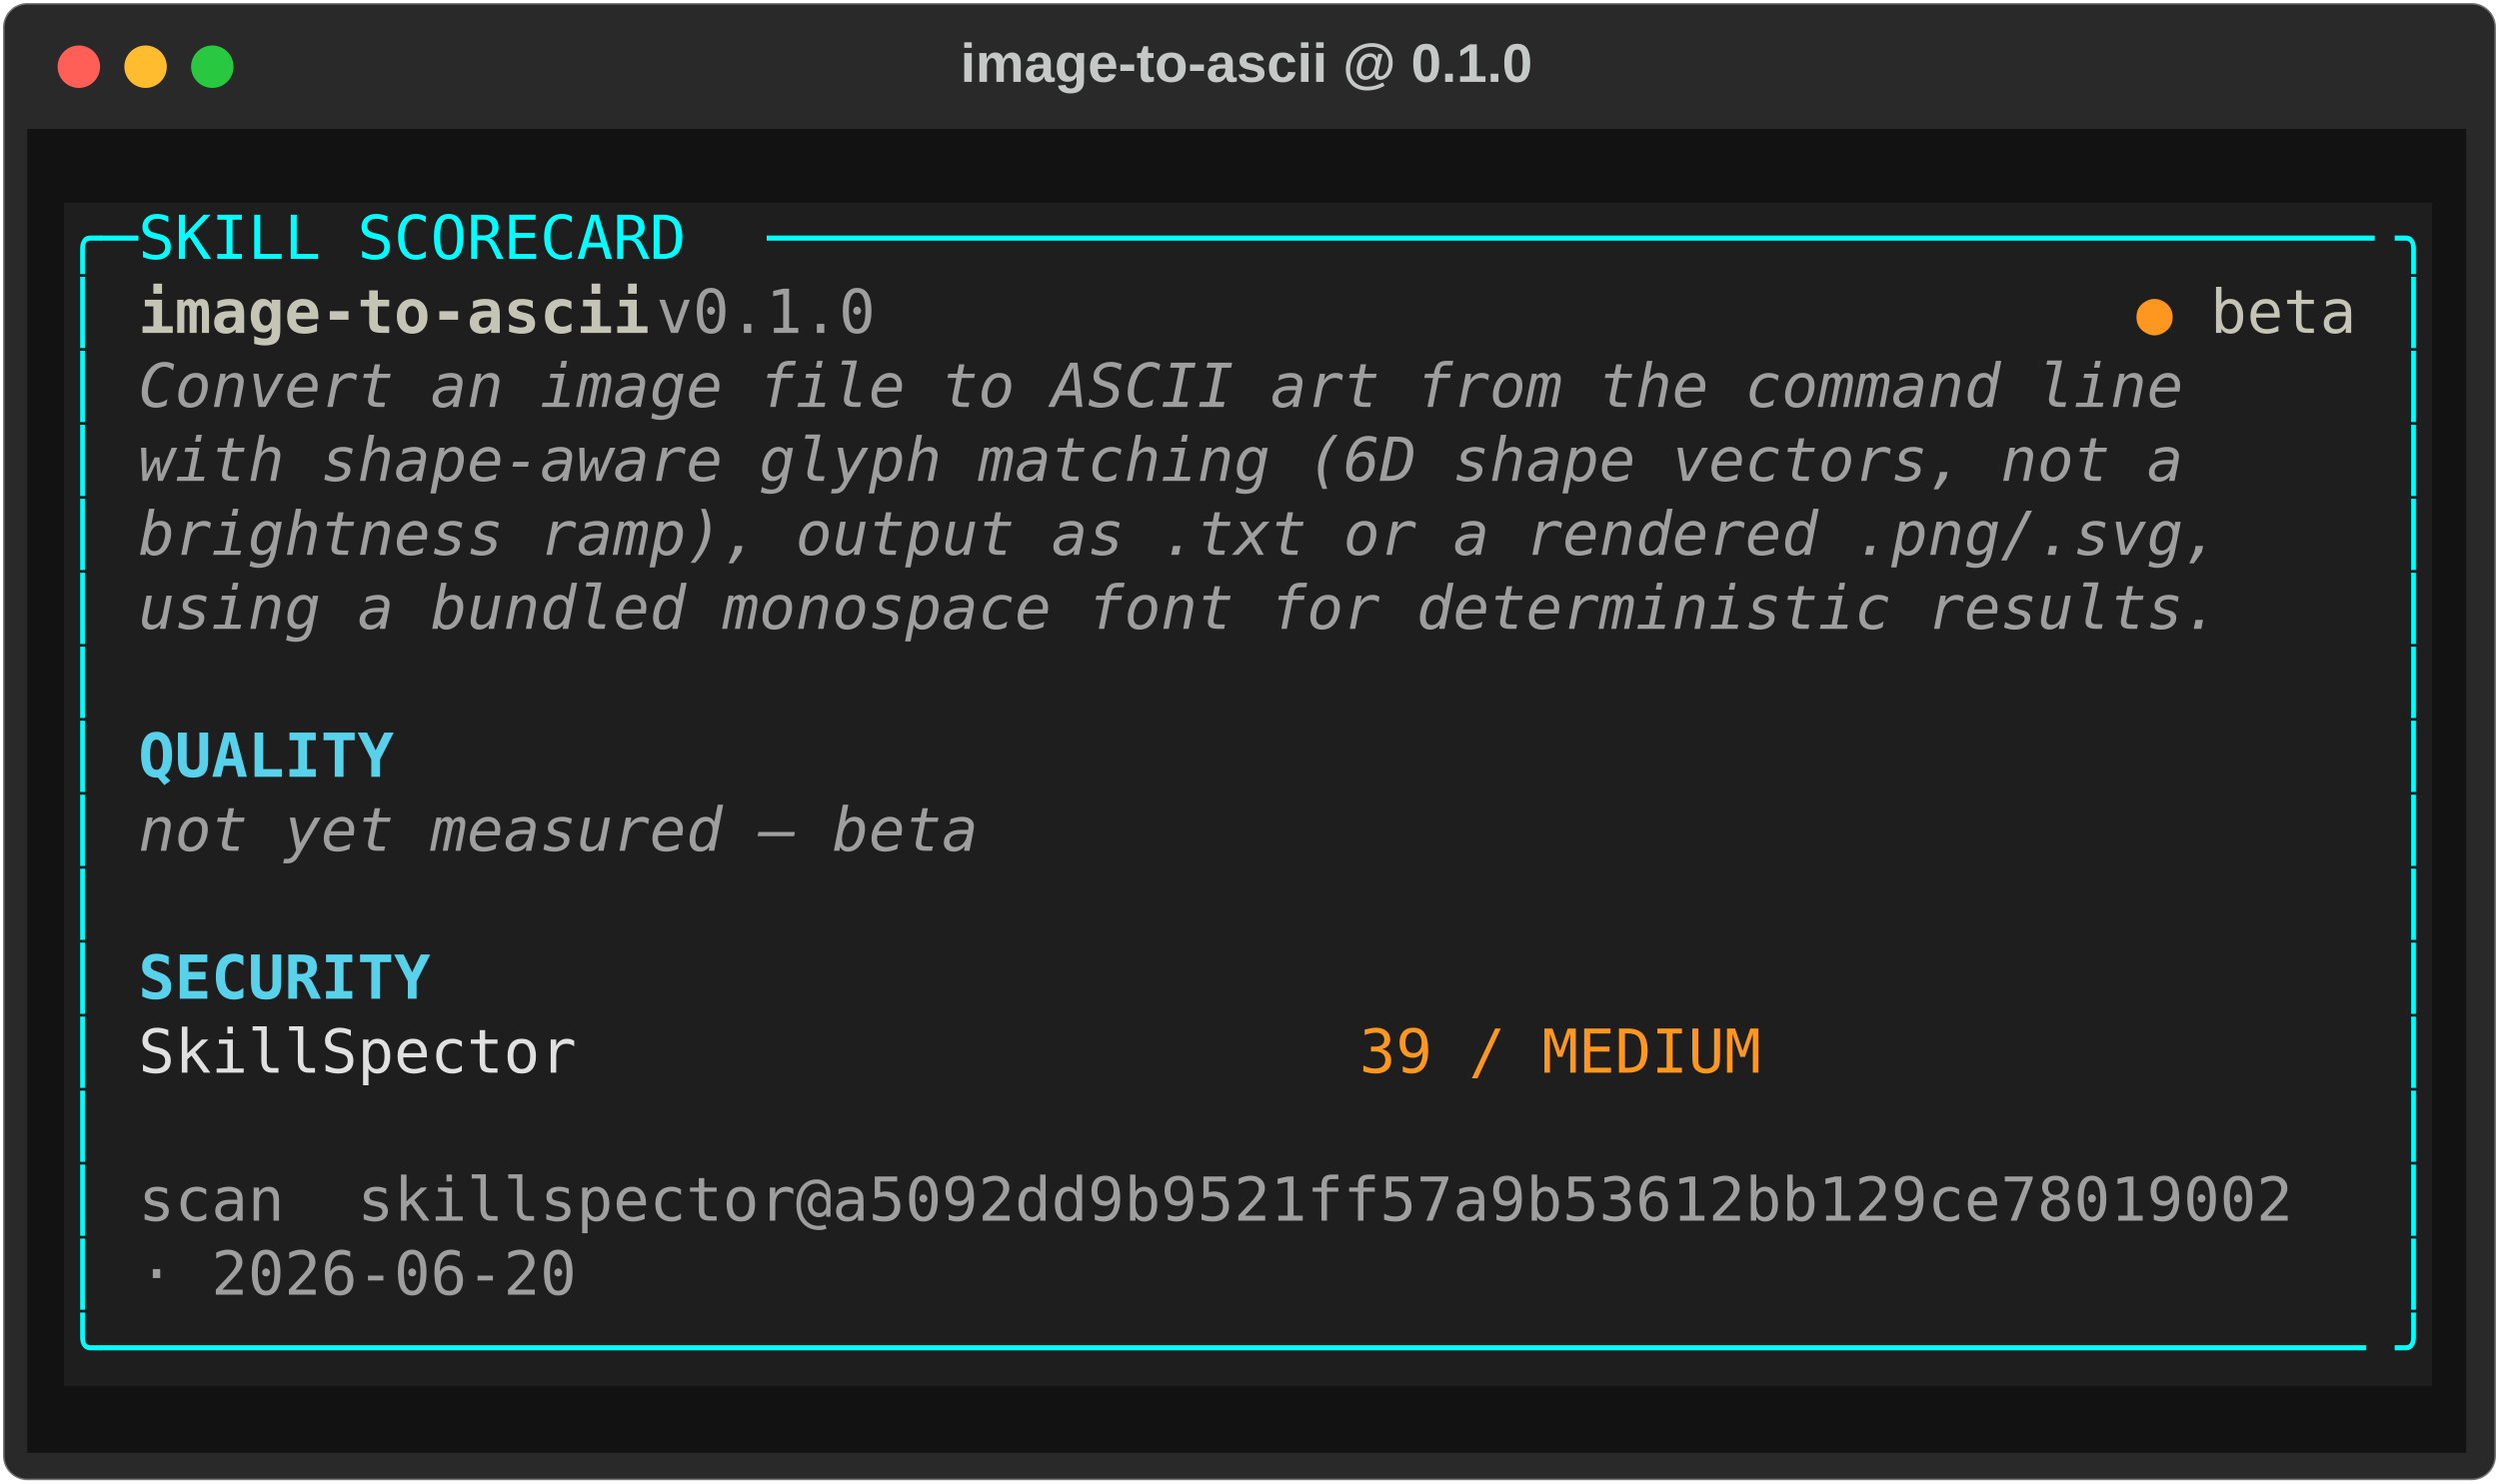
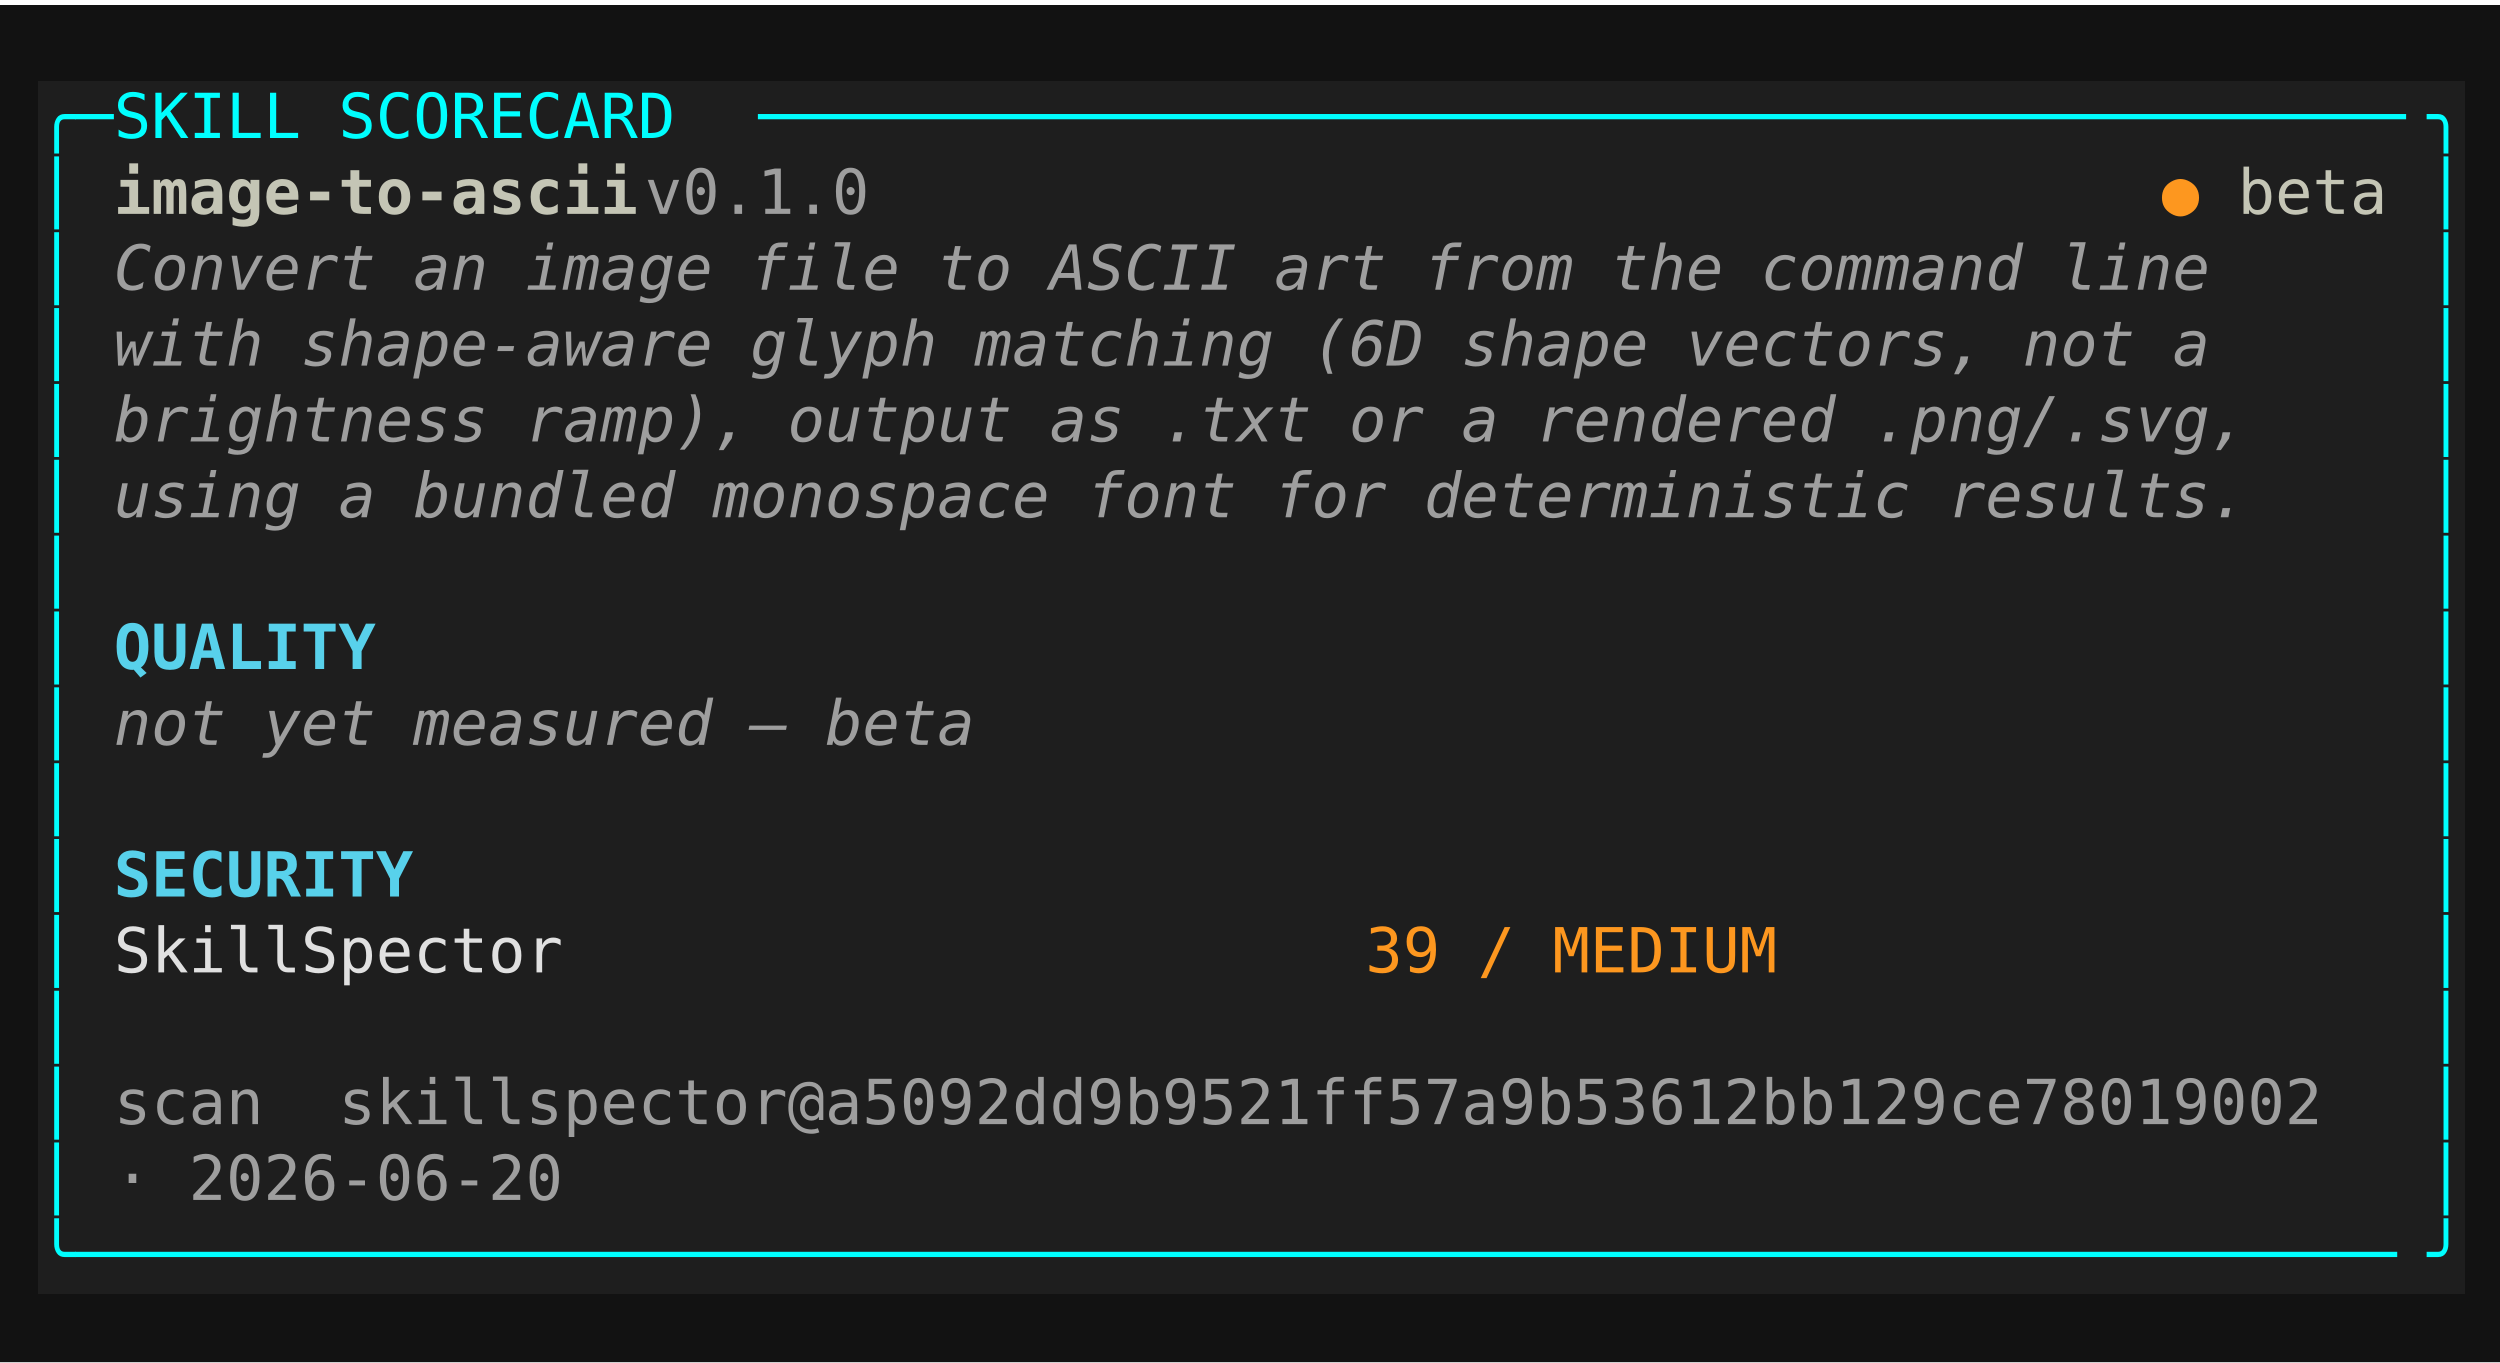
- <svg xmlns="http://www.w3.org/2000/svg" class="rich-terminal" viewBox="0 0 824 489.2">
+ <svg xmlns="http://www.w3.org/2000/svg" class="skill-scorecard" viewBox="0 0 804.2 438.2">
  <style>
- 
    @font-face {
        font-family: "Fira Code";
        src: local("FiraCode-Regular"),
                url("https://cdnjs.cloudflare.com/ajax/libs/firacode/6.2.0/woff2/FiraCode-Regular.woff2") format("woff2"),
                url("https://cdnjs.cloudflare.com/ajax/libs/firacode/6.2.0/woff/FiraCode-Regular.woff") format("woff");
        font-style: normal;
        font-weight: 400;
    }
    @font-face {
        font-family: "Fira Code";
        src: local("FiraCode-Bold"),
                url("https://cdnjs.cloudflare.com/ajax/libs/firacode/6.2.0/woff2/FiraCode-Bold.woff2") format("woff2"),
                url("https://cdnjs.cloudflare.com/ajax/libs/firacode/6.2.0/woff/FiraCode-Bold.woff") format("woff");
        font-style: bold;
        font-weight: 700;
    }
- 
-     .terminal-2747052446-matrix {
+     .terminal-2596907752-matrix {
        font-family: Fira Code, monospace;
        font-size: 20px;
        line-height: 24.4px;
        font-variant-east-asian: full-width;
    }
- 
-     .terminal-2747052446-title {
-         font-size: 18px;
-         font-weight: bold;
-         font-family: arial;
-     }
- 
-     .terminal-2747052446-r1 { fill: #c5c8c6 }
- .terminal-2747052446-r2 { fill: #00ffff }
- .terminal-2747052446-r3 { fill: #c4c5b5;font-weight: bold }
- .terminal-2747052446-r4 { fill: #9e9e9e }
- .terminal-2747052446-r5 { fill: #e0e0e0 }
- .terminal-2747052446-r6 { fill: #fd971f }
- .terminal-2747052446-r7 { fill: #c4c5b5 }
- .terminal-2747052446-r8 { fill: #9e9e9e;font-style: italic; }
- .terminal-2747052446-r9 { fill: #58d1eb;font-weight: bold }
+     .terminal-2596907752-r1 { fill: #c5c8c6 }
+ .terminal-2596907752-r2 { fill: #00ffff }
+ .terminal-2596907752-r3 { fill: #c4c5b5;font-weight: bold }
+ .terminal-2596907752-r4 { fill: #9e9e9e }
+ .terminal-2596907752-r5 { fill: #e0e0e0 }
+ .terminal-2596907752-r6 { fill: #fd971f }
+ .terminal-2596907752-r7 { fill: #c4c5b5 }
+ .terminal-2596907752-r8 { fill: #9e9e9e;font-style: italic; }
+ .terminal-2596907752-r9 { fill: #58d1eb;font-weight: bold }
    </style>
  <defs>
-     <clipPath id="terminal-2747052446-clip-terminal">
+     <clipPath id="terminal-2596907752-clip-terminal">
      <rect x="0" y="0" width="804.2" height="438.2" />
    </clipPath>
-     <clipPath id="terminal-2747052446-line-0">
+     <clipPath id="terminal-2596907752-line-0">
      <rect x="0" y="1.5" width="805.2" height="24.65" />
    </clipPath>
-     <clipPath id="terminal-2747052446-line-1">
+     <clipPath id="terminal-2596907752-line-1">
      <rect x="0" y="25.9" width="805.2" height="24.65" />
    </clipPath>
-     <clipPath id="terminal-2747052446-line-2">
+     <clipPath id="terminal-2596907752-line-2">
      <rect x="0" y="50.3" width="805.2" height="24.65" />
    </clipPath>
-     <clipPath id="terminal-2747052446-line-3">
+     <clipPath id="terminal-2596907752-line-3">
      <rect x="0" y="74.7" width="805.2" height="24.65" />
    </clipPath>
-     <clipPath id="terminal-2747052446-line-4">
+     <clipPath id="terminal-2596907752-line-4">
      <rect x="0" y="99.1" width="805.2" height="24.65" />
    </clipPath>
-     <clipPath id="terminal-2747052446-line-5">
+     <clipPath id="terminal-2596907752-line-5">
      <rect x="0" y="123.5" width="805.2" height="24.65" />
    </clipPath>
-     <clipPath id="terminal-2747052446-line-6">
+     <clipPath id="terminal-2596907752-line-6">
      <rect x="0" y="147.9" width="805.2" height="24.65" />
    </clipPath>
-     <clipPath id="terminal-2747052446-line-7">
+     <clipPath id="terminal-2596907752-line-7">
      <rect x="0" y="172.3" width="805.2" height="24.65" />
    </clipPath>
-     <clipPath id="terminal-2747052446-line-8">
+     <clipPath id="terminal-2596907752-line-8">
      <rect x="0" y="196.7" width="805.2" height="24.65" />
    </clipPath>
-     <clipPath id="terminal-2747052446-line-9">
+     <clipPath id="terminal-2596907752-line-9">
      <rect x="0" y="221.1" width="805.2" height="24.65" />
    </clipPath>
-     <clipPath id="terminal-2747052446-line-10">
+     <clipPath id="terminal-2596907752-line-10">
      <rect x="0" y="245.5" width="805.2" height="24.65" />
    </clipPath>
-     <clipPath id="terminal-2747052446-line-11">
+     <clipPath id="terminal-2596907752-line-11">
      <rect x="0" y="269.9" width="805.2" height="24.65" />
    </clipPath>
-     <clipPath id="terminal-2747052446-line-12">
+     <clipPath id="terminal-2596907752-line-12">
      <rect x="0" y="294.3" width="805.2" height="24.65" />
    </clipPath>
-     <clipPath id="terminal-2747052446-line-13">
+     <clipPath id="terminal-2596907752-line-13">
      <rect x="0" y="318.7" width="805.2" height="24.65" />
    </clipPath>
-     <clipPath id="terminal-2747052446-line-14">
+     <clipPath id="terminal-2596907752-line-14">
      <rect x="0" y="343.1" width="805.2" height="24.65" />
    </clipPath>
-     <clipPath id="terminal-2747052446-line-15">
+     <clipPath id="terminal-2596907752-line-15">
      <rect x="0" y="367.5" width="805.2" height="24.65" />
    </clipPath>
-     <clipPath id="terminal-2747052446-line-16">
+     <clipPath id="terminal-2596907752-line-16">
      <rect x="0" y="391.9" width="805.2" height="24.65" />
    </clipPath>
  </defs>
-   <rect fill="#292929" stroke="rgba(255,255,255,0.35)" stroke-width="1" x="1" y="1" width="822" height="487.2" rx="8" />
-   <text class="terminal-2747052446-title" fill="#c5c8c6" text-anchor="middle" x="411" y="27">image-to-ascii @ 0.1.0</text>
-   <g transform="translate(26,22)">
-     <circle cx="0" cy="0" r="7" fill="#ff5f57" />
-     <circle cx="22" cy="0" r="7" fill="#febc2e" />
-     <circle cx="44" cy="0" r="7" fill="#28c840" />
-   </g>
-   <g transform="translate(9, 41)" clip-path="url(#terminal-2747052446-clip-terminal)">
+   <g clip-path="url(#terminal-2596907752-clip-terminal)">
    <rect fill="#121212" x="0" y="1.5" width="805.2" height="24.65" shape-rendering="crispEdges" />
    <rect fill="#121212" x="0" y="25.9" width="12.2" height="24.65" shape-rendering="crispEdges" />
    <rect fill="#1e1e1e" x="12.2" y="25.9" width="12.2" height="24.65" shape-rendering="crispEdges" />
    <rect fill="#1e1e1e" x="24.4" y="25.9" width="12.2" height="24.65" shape-rendering="crispEdges" />
    <rect fill="#1e1e1e" x="36.6" y="25.9" width="207.4" height="24.65" shape-rendering="crispEdges" />
    <rect fill="#1e1e1e" x="244" y="25.9" width="536.8" height="24.65" shape-rendering="crispEdges" />
    <rect fill="#1e1e1e" x="780.8" y="25.9" width="12.2" height="24.65" shape-rendering="crispEdges" />
    <rect fill="#121212" x="793" y="25.9" width="12.2" height="24.65" shape-rendering="crispEdges" />
    <rect fill="#121212" x="0" y="50.3" width="12.2" height="24.65" shape-rendering="crispEdges" />
    <rect fill="#1e1e1e" x="12.2" y="50.3" width="12.2" height="24.65" shape-rendering="crispEdges" />
    <rect fill="#1e1e1e" x="24.4" y="50.3" width="12.2" height="24.65" shape-rendering="crispEdges" />
    <rect fill="#1e1e1e" x="36.6" y="50.3" width="170.8" height="24.65" shape-rendering="crispEdges" />
    <rect fill="#1e1e1e" x="207.4" y="50.3" width="97.6" height="24.65" shape-rendering="crispEdges" />
    <rect fill="#1e1e1e" x="305" y="50.3" width="317.2" height="24.65" shape-rendering="crispEdges" />
    <rect fill="#1e1e1e" x="622.2" y="50.3" width="73.2" height="24.65" shape-rendering="crispEdges" />
    <rect fill="#1e1e1e" x="695.4" y="50.3" width="24.4" height="24.65" shape-rendering="crispEdges" />
    <rect fill="#1e1e1e" x="719.8" y="50.3" width="48.8" height="24.65" shape-rendering="crispEdges" />
    <rect fill="#1e1e1e" x="768.6" y="50.3" width="12.2" height="24.65" shape-rendering="crispEdges" />
    <rect fill="#1e1e1e" x="780.8" y="50.3" width="12.2" height="24.65" shape-rendering="crispEdges" />
    <rect fill="#121212" x="793" y="50.3" width="12.2" height="24.65" shape-rendering="crispEdges" />
    <rect fill="#121212" x="0" y="74.7" width="12.2" height="24.65" shape-rendering="crispEdges" />
    <rect fill="#1e1e1e" x="12.2" y="74.7" width="12.2" height="24.65" shape-rendering="crispEdges" />
    <rect fill="#1e1e1e" x="24.4" y="74.7" width="12.2" height="24.65" shape-rendering="crispEdges" />
    <rect fill="#1e1e1e" x="36.6" y="74.7" width="695.4" height="24.65" shape-rendering="crispEdges" />
    <rect fill="#1e1e1e" x="732" y="74.7" width="36.6" height="24.65" shape-rendering="crispEdges" />
    <rect fill="#1e1e1e" x="768.6" y="74.7" width="12.2" height="24.65" shape-rendering="crispEdges" />
    <rect fill="#1e1e1e" x="780.8" y="74.7" width="12.2" height="24.65" shape-rendering="crispEdges" />
    <rect fill="#121212" x="793" y="74.7" width="12.2" height="24.65" shape-rendering="crispEdges" />
    <rect fill="#121212" x="0" y="99.1" width="12.2" height="24.65" shape-rendering="crispEdges" />
    <rect fill="#1e1e1e" x="12.2" y="99.1" width="12.2" height="24.65" shape-rendering="crispEdges" />
    <rect fill="#1e1e1e" x="24.4" y="99.1" width="12.2" height="24.65" shape-rendering="crispEdges" />
    <rect fill="#1e1e1e" x="36.6" y="99.1" width="695.4" height="24.65" shape-rendering="crispEdges" />
    <rect fill="#1e1e1e" x="732" y="99.1" width="36.6" height="24.65" shape-rendering="crispEdges" />
    <rect fill="#1e1e1e" x="768.6" y="99.1" width="12.2" height="24.65" shape-rendering="crispEdges" />
    <rect fill="#1e1e1e" x="780.8" y="99.1" width="12.2" height="24.65" shape-rendering="crispEdges" />
    <rect fill="#121212" x="793" y="99.1" width="12.2" height="24.65" shape-rendering="crispEdges" />
    <rect fill="#121212" x="0" y="123.5" width="12.2" height="24.65" shape-rendering="crispEdges" />
    <rect fill="#1e1e1e" x="12.2" y="123.5" width="12.2" height="24.65" shape-rendering="crispEdges" />
    <rect fill="#1e1e1e" x="24.4" y="123.5" width="12.2" height="24.65" shape-rendering="crispEdges" />
    <rect fill="#1e1e1e" x="36.6" y="123.5" width="707.6" height="24.65" shape-rendering="crispEdges" />
    <rect fill="#1e1e1e" x="744.2" y="123.5" width="24.4" height="24.65" shape-rendering="crispEdges" />
    <rect fill="#1e1e1e" x="768.6" y="123.5" width="12.2" height="24.65" shape-rendering="crispEdges" />
    <rect fill="#1e1e1e" x="780.8" y="123.5" width="12.2" height="24.65" shape-rendering="crispEdges" />
    <rect fill="#121212" x="793" y="123.5" width="12.2" height="24.65" shape-rendering="crispEdges" />
    <rect fill="#121212" x="0" y="147.9" width="12.2" height="24.65" shape-rendering="crispEdges" />
    <rect fill="#1e1e1e" x="12.2" y="147.9" width="12.2" height="24.65" shape-rendering="crispEdges" />
    <rect fill="#1e1e1e" x="24.4" y="147.9" width="12.2" height="24.65" shape-rendering="crispEdges" />
    <rect fill="#1e1e1e" x="36.6" y="147.9" width="695.4" height="24.65" shape-rendering="crispEdges" />
    <rect fill="#1e1e1e" x="732" y="147.9" width="36.6" height="24.65" shape-rendering="crispEdges" />
    <rect fill="#1e1e1e" x="768.6" y="147.9" width="12.2" height="24.65" shape-rendering="crispEdges" />
    <rect fill="#1e1e1e" x="780.8" y="147.9" width="12.2" height="24.65" shape-rendering="crispEdges" />
    <rect fill="#121212" x="793" y="147.9" width="12.2" height="24.65" shape-rendering="crispEdges" />
    <rect fill="#121212" x="0" y="172.3" width="12.2" height="24.65" shape-rendering="crispEdges" />
    <rect fill="#1e1e1e" x="12.2" y="172.3" width="12.2" height="24.65" shape-rendering="crispEdges" />
    <rect fill="#1e1e1e" x="24.4" y="172.3" width="12.2" height="24.65" shape-rendering="crispEdges" />
    <rect fill="#1e1e1e" x="36.6" y="172.3" width="0" height="24.65" shape-rendering="crispEdges" />
    <rect fill="#1e1e1e" x="36.6" y="172.3" width="732" height="24.65" shape-rendering="crispEdges" />
    <rect fill="#1e1e1e" x="768.6" y="172.3" width="12.2" height="24.65" shape-rendering="crispEdges" />
    <rect fill="#1e1e1e" x="780.8" y="172.3" width="12.2" height="24.65" shape-rendering="crispEdges" />
    <rect fill="#121212" x="793" y="172.3" width="12.2" height="24.65" shape-rendering="crispEdges" />
    <rect fill="#121212" x="0" y="196.7" width="12.2" height="24.65" shape-rendering="crispEdges" />
    <rect fill="#1e1e1e" x="12.2" y="196.7" width="12.2" height="24.65" shape-rendering="crispEdges" />
    <rect fill="#1e1e1e" x="24.4" y="196.7" width="12.2" height="24.65" shape-rendering="crispEdges" />
    <rect fill="#1e1e1e" x="36.6" y="196.7" width="85.4" height="24.65" shape-rendering="crispEdges" />
    <rect fill="#1e1e1e" x="122" y="196.7" width="646.6" height="24.65" shape-rendering="crispEdges" />
    <rect fill="#1e1e1e" x="768.6" y="196.7" width="12.2" height="24.65" shape-rendering="crispEdges" />
    <rect fill="#1e1e1e" x="780.8" y="196.7" width="12.2" height="24.65" shape-rendering="crispEdges" />
    <rect fill="#121212" x="793" y="196.7" width="12.2" height="24.65" shape-rendering="crispEdges" />
    <rect fill="#121212" x="0" y="221.1" width="12.2" height="24.65" shape-rendering="crispEdges" />
    <rect fill="#1e1e1e" x="12.2" y="221.1" width="12.2" height="24.65" shape-rendering="crispEdges" />
    <rect fill="#1e1e1e" x="24.4" y="221.1" width="12.2" height="24.65" shape-rendering="crispEdges" />
    <rect fill="#1e1e1e" x="36.6" y="221.1" width="305" height="24.65" shape-rendering="crispEdges" />
    <rect fill="#1e1e1e" x="341.6" y="221.1" width="427" height="24.65" shape-rendering="crispEdges" />
    <rect fill="#1e1e1e" x="768.6" y="221.1" width="12.2" height="24.65" shape-rendering="crispEdges" />
    <rect fill="#1e1e1e" x="780.8" y="221.1" width="12.2" height="24.65" shape-rendering="crispEdges" />
    <rect fill="#121212" x="793" y="221.1" width="12.2" height="24.65" shape-rendering="crispEdges" />
    <rect fill="#121212" x="0" y="245.5" width="12.2" height="24.65" shape-rendering="crispEdges" />
    <rect fill="#1e1e1e" x="12.2" y="245.5" width="12.2" height="24.65" shape-rendering="crispEdges" />
    <rect fill="#1e1e1e" x="24.4" y="245.5" width="12.2" height="24.65" shape-rendering="crispEdges" />
    <rect fill="#1e1e1e" x="36.6" y="245.5" width="0" height="24.65" shape-rendering="crispEdges" />
    <rect fill="#1e1e1e" x="36.6" y="245.5" width="732" height="24.65" shape-rendering="crispEdges" />
    <rect fill="#1e1e1e" x="768.6" y="245.5" width="12.2" height="24.65" shape-rendering="crispEdges" />
    <rect fill="#1e1e1e" x="780.8" y="245.5" width="12.2" height="24.65" shape-rendering="crispEdges" />
    <rect fill="#121212" x="793" y="245.5" width="12.2" height="24.65" shape-rendering="crispEdges" />
    <rect fill="#121212" x="0" y="269.9" width="12.2" height="24.65" shape-rendering="crispEdges" />
    <rect fill="#1e1e1e" x="12.2" y="269.9" width="12.2" height="24.65" shape-rendering="crispEdges" />
    <rect fill="#1e1e1e" x="24.4" y="269.9" width="12.2" height="24.65" shape-rendering="crispEdges" />
    <rect fill="#1e1e1e" x="36.6" y="269.9" width="97.6" height="24.65" shape-rendering="crispEdges" />
    <rect fill="#1e1e1e" x="134.2" y="269.9" width="634.4" height="24.65" shape-rendering="crispEdges" />
    <rect fill="#1e1e1e" x="768.6" y="269.9" width="12.2" height="24.65" shape-rendering="crispEdges" />
    <rect fill="#1e1e1e" x="780.8" y="269.9" width="12.2" height="24.65" shape-rendering="crispEdges" />
    <rect fill="#121212" x="793" y="269.9" width="12.2" height="24.65" shape-rendering="crispEdges" />
    <rect fill="#121212" x="0" y="294.3" width="12.2" height="24.65" shape-rendering="crispEdges" />
    <rect fill="#1e1e1e" x="12.2" y="294.3" width="12.2" height="24.65" shape-rendering="crispEdges" />
    <rect fill="#1e1e1e" x="24.4" y="294.3" width="12.2" height="24.65" shape-rendering="crispEdges" />
    <rect fill="#1e1e1e" x="36.6" y="294.3" width="402.6" height="24.65" shape-rendering="crispEdges" />
    <rect fill="#1e1e1e" x="439.2" y="294.3" width="329.4" height="24.65" shape-rendering="crispEdges" />
    <rect fill="#1e1e1e" x="768.6" y="294.3" width="12.2" height="24.65" shape-rendering="crispEdges" />
    <rect fill="#1e1e1e" x="780.8" y="294.3" width="12.2" height="24.65" shape-rendering="crispEdges" />
    <rect fill="#121212" x="793" y="294.3" width="12.2" height="24.65" shape-rendering="crispEdges" />
    <rect fill="#121212" x="0" y="318.7" width="12.2" height="24.65" shape-rendering="crispEdges" />
    <rect fill="#1e1e1e" x="12.2" y="318.7" width="12.2" height="24.65" shape-rendering="crispEdges" />
    <rect fill="#1e1e1e" x="24.4" y="318.7" width="12.2" height="24.65" shape-rendering="crispEdges" />
    <rect fill="#1e1e1e" x="36.6" y="318.7" width="0" height="24.65" shape-rendering="crispEdges" />
    <rect fill="#1e1e1e" x="36.6" y="318.7" width="732" height="24.65" shape-rendering="crispEdges" />
    <rect fill="#1e1e1e" x="768.6" y="318.7" width="12.2" height="24.65" shape-rendering="crispEdges" />
    <rect fill="#1e1e1e" x="780.8" y="318.7" width="12.2" height="24.65" shape-rendering="crispEdges" />
    <rect fill="#121212" x="793" y="318.7" width="12.2" height="24.65" shape-rendering="crispEdges" />
    <rect fill="#121212" x="0" y="343.1" width="12.2" height="24.65" shape-rendering="crispEdges" />
    <rect fill="#1e1e1e" x="12.2" y="343.1" width="12.2" height="24.65" shape-rendering="crispEdges" />
    <rect fill="#1e1e1e" x="24.4" y="343.1" width="12.2" height="24.65" shape-rendering="crispEdges" />
    <rect fill="#1e1e1e" x="36.6" y="343.1" width="732" height="24.65" shape-rendering="crispEdges" />
    <rect fill="#1e1e1e" x="768.6" y="343.1" width="12.2" height="24.65" shape-rendering="crispEdges" />
    <rect fill="#1e1e1e" x="780.8" y="343.1" width="12.2" height="24.65" shape-rendering="crispEdges" />
    <rect fill="#121212" x="793" y="343.1" width="12.2" height="24.65" shape-rendering="crispEdges" />
    <rect fill="#121212" x="0" y="367.5" width="12.2" height="24.65" shape-rendering="crispEdges" />
    <rect fill="#1e1e1e" x="12.2" y="367.5" width="12.2" height="24.65" shape-rendering="crispEdges" />
    <rect fill="#1e1e1e" x="24.4" y="367.5" width="12.2" height="24.65" shape-rendering="crispEdges" />
    <rect fill="#1e1e1e" x="36.6" y="367.5" width="146.4" height="24.65" shape-rendering="crispEdges" />
    <rect fill="#1e1e1e" x="183" y="367.5" width="585.6" height="24.65" shape-rendering="crispEdges" />
    <rect fill="#1e1e1e" x="768.6" y="367.5" width="12.2" height="24.65" shape-rendering="crispEdges" />
    <rect fill="#1e1e1e" x="780.8" y="367.5" width="12.2" height="24.65" shape-rendering="crispEdges" />
    <rect fill="#121212" x="793" y="367.5" width="12.2" height="24.65" shape-rendering="crispEdges" />
    <rect fill="#121212" x="0" y="391.9" width="12.2" height="24.65" shape-rendering="crispEdges" />
    <rect fill="#1e1e1e" x="12.2" y="391.9" width="12.2" height="24.65" shape-rendering="crispEdges" />
    <rect fill="#1e1e1e" x="24.4" y="391.9" width="756.4" height="24.65" shape-rendering="crispEdges" />
    <rect fill="#1e1e1e" x="780.8" y="391.9" width="12.2" height="24.65" shape-rendering="crispEdges" />
    <rect fill="#121212" x="793" y="391.9" width="12.2" height="24.65" shape-rendering="crispEdges" />
    <rect fill="#121212" x="0" y="416.3" width="805.2" height="24.65" shape-rendering="crispEdges" />
-     <g class="terminal-2747052446-matrix">
-       <text class="terminal-2747052446-r1" x="805.2" y="20" textLength="12.2" clip-path="url(#terminal-2747052446-line-0)">
- </text>
-       <text class="terminal-2747052446-r2" x="12.2" y="44.4" textLength="12.2" clip-path="url(#terminal-2747052446-line-1)">╭</text>
-       <text class="terminal-2747052446-r2" x="24.4" y="44.4" textLength="12.2" clip-path="url(#terminal-2747052446-line-1)">─</text>
-       <text class="terminal-2747052446-r2" x="36.6" y="44.4" textLength="207.4" clip-path="url(#terminal-2747052446-line-1)"> SKILL SCORECARD </text>
-       <text class="terminal-2747052446-r2" x="244" y="44.4" textLength="536.8" clip-path="url(#terminal-2747052446-line-1)">────────────────────────────────────────────</text>
-       <text class="terminal-2747052446-r2" x="780.8" y="44.4" textLength="12.2" clip-path="url(#terminal-2747052446-line-1)">╮</text>
-       <text class="terminal-2747052446-r1" x="805.2" y="44.4" textLength="12.2" clip-path="url(#terminal-2747052446-line-1)">
- </text>
-       <text class="terminal-2747052446-r2" x="12.2" y="68.8" textLength="12.2" clip-path="url(#terminal-2747052446-line-2)">│</text>
-       <text class="terminal-2747052446-r3" x="36.6" y="68.8" textLength="170.8" clip-path="url(#terminal-2747052446-line-2)">image-to-ascii</text>
-       <text class="terminal-2747052446-r4" x="207.4" y="68.8" textLength="97.6" clip-path="url(#terminal-2747052446-line-2)">  v0.1.0</text>
-       <text class="terminal-2747052446-r6" x="695.4" y="68.8" textLength="24.4" clip-path="url(#terminal-2747052446-line-2)">● </text>
-       <text class="terminal-2747052446-r7" x="719.8" y="68.8" textLength="48.8" clip-path="url(#terminal-2747052446-line-2)">beta</text>
-       <text class="terminal-2747052446-r2" x="780.8" y="68.8" textLength="12.2" clip-path="url(#terminal-2747052446-line-2)">│</text>
-       <text class="terminal-2747052446-r1" x="805.2" y="68.8" textLength="12.2" clip-path="url(#terminal-2747052446-line-2)">
- </text>
-       <text class="terminal-2747052446-r2" x="12.2" y="93.2" textLength="12.2" clip-path="url(#terminal-2747052446-line-3)">│</text>
-       <text class="terminal-2747052446-r8" x="36.6" y="93.2" textLength="695.4" clip-path="url(#terminal-2747052446-line-3)">Convert an image file to ASCII art from the command line </text>
-       <text class="terminal-2747052446-r2" x="780.8" y="93.2" textLength="12.2" clip-path="url(#terminal-2747052446-line-3)">│</text>
-       <text class="terminal-2747052446-r1" x="805.2" y="93.2" textLength="12.2" clip-path="url(#terminal-2747052446-line-3)">
- </text>
-       <text class="terminal-2747052446-r2" x="12.2" y="117.6" textLength="12.2" clip-path="url(#terminal-2747052446-line-4)">│</text>
-       <text class="terminal-2747052446-r8" x="36.6" y="117.6" textLength="695.4" clip-path="url(#terminal-2747052446-line-4)">with shape-aware glyph matching (6D shape vectors, not a </text>
-       <text class="terminal-2747052446-r2" x="780.8" y="117.6" textLength="12.2" clip-path="url(#terminal-2747052446-line-4)">│</text>
-       <text class="terminal-2747052446-r1" x="805.2" y="117.6" textLength="12.2" clip-path="url(#terminal-2747052446-line-4)">
- </text>
-       <text class="terminal-2747052446-r2" x="12.2" y="142" textLength="12.2" clip-path="url(#terminal-2747052446-line-5)">│</text>
-       <text class="terminal-2747052446-r8" x="36.6" y="142" textLength="707.6" clip-path="url(#terminal-2747052446-line-5)">brightness ramp), output as .txt or a rendered .png/.svg, </text>
-       <text class="terminal-2747052446-r2" x="780.8" y="142" textLength="12.2" clip-path="url(#terminal-2747052446-line-5)">│</text>
-       <text class="terminal-2747052446-r1" x="805.2" y="142" textLength="12.2" clip-path="url(#terminal-2747052446-line-5)">
- </text>
-       <text class="terminal-2747052446-r2" x="12.2" y="166.4" textLength="12.2" clip-path="url(#terminal-2747052446-line-6)">│</text>
-       <text class="terminal-2747052446-r8" x="36.6" y="166.4" textLength="695.4" clip-path="url(#terminal-2747052446-line-6)">using a bundled monospace font for deterministic results.</text>
-       <text class="terminal-2747052446-r2" x="780.8" y="166.4" textLength="12.2" clip-path="url(#terminal-2747052446-line-6)">│</text>
-       <text class="terminal-2747052446-r1" x="805.2" y="166.4" textLength="12.2" clip-path="url(#terminal-2747052446-line-6)">
- </text>
-       <text class="terminal-2747052446-r2" x="12.2" y="190.8" textLength="12.2" clip-path="url(#terminal-2747052446-line-7)">│</text>
-       <text class="terminal-2747052446-r2" x="780.8" y="190.8" textLength="12.2" clip-path="url(#terminal-2747052446-line-7)">│</text>
-       <text class="terminal-2747052446-r1" x="805.2" y="190.8" textLength="12.2" clip-path="url(#terminal-2747052446-line-7)">
- </text>
-       <text class="terminal-2747052446-r2" x="12.2" y="215.2" textLength="12.2" clip-path="url(#terminal-2747052446-line-8)">│</text>
-       <text class="terminal-2747052446-r9" x="36.6" y="215.2" textLength="85.4" clip-path="url(#terminal-2747052446-line-8)">QUALITY</text>
-       <text class="terminal-2747052446-r2" x="780.8" y="215.2" textLength="12.2" clip-path="url(#terminal-2747052446-line-8)">│</text>
-       <text class="terminal-2747052446-r1" x="805.2" y="215.2" textLength="12.2" clip-path="url(#terminal-2747052446-line-8)">
- </text>
-       <text class="terminal-2747052446-r2" x="12.2" y="239.6" textLength="12.2" clip-path="url(#terminal-2747052446-line-9)">│</text>
-       <text class="terminal-2747052446-r8" x="36.6" y="239.6" textLength="305" clip-path="url(#terminal-2747052446-line-9)">  not yet measured — beta</text>
-       <text class="terminal-2747052446-r2" x="780.8" y="239.6" textLength="12.2" clip-path="url(#terminal-2747052446-line-9)">│</text>
-       <text class="terminal-2747052446-r1" x="805.2" y="239.6" textLength="12.2" clip-path="url(#terminal-2747052446-line-9)">
- </text>
-       <text class="terminal-2747052446-r2" x="12.2" y="264" textLength="12.2" clip-path="url(#terminal-2747052446-line-10)">│</text>
-       <text class="terminal-2747052446-r2" x="780.8" y="264" textLength="12.2" clip-path="url(#terminal-2747052446-line-10)">│</text>
-       <text class="terminal-2747052446-r1" x="805.2" y="264" textLength="12.2" clip-path="url(#terminal-2747052446-line-10)">
- </text>
-       <text class="terminal-2747052446-r2" x="12.2" y="288.4" textLength="12.2" clip-path="url(#terminal-2747052446-line-11)">│</text>
-       <text class="terminal-2747052446-r9" x="36.6" y="288.4" textLength="97.6" clip-path="url(#terminal-2747052446-line-11)">SECURITY</text>
-       <text class="terminal-2747052446-r2" x="780.8" y="288.4" textLength="12.2" clip-path="url(#terminal-2747052446-line-11)">│</text>
-       <text class="terminal-2747052446-r1" x="805.2" y="288.4" textLength="12.2" clip-path="url(#terminal-2747052446-line-11)">
- </text>
-       <text class="terminal-2747052446-r2" x="12.2" y="312.8" textLength="12.2" clip-path="url(#terminal-2747052446-line-12)">│</text>
-       <text class="terminal-2747052446-r5" x="36.6" y="312.8" textLength="402.6" clip-path="url(#terminal-2747052446-line-12)">  SkillSpector                   </text>
-       <text class="terminal-2747052446-r6" x="439.2" y="312.8" textLength="329.4" clip-path="url(#terminal-2747052446-line-12)">39 / MEDIUM                </text>
-       <text class="terminal-2747052446-r2" x="780.8" y="312.8" textLength="12.2" clip-path="url(#terminal-2747052446-line-12)">│</text>
-       <text class="terminal-2747052446-r1" x="805.2" y="312.8" textLength="12.2" clip-path="url(#terminal-2747052446-line-12)">
- </text>
-       <text class="terminal-2747052446-r2" x="12.2" y="337.2" textLength="12.2" clip-path="url(#terminal-2747052446-line-13)">│</text>
-       <text class="terminal-2747052446-r2" x="780.8" y="337.2" textLength="12.2" clip-path="url(#terminal-2747052446-line-13)">│</text>
-       <text class="terminal-2747052446-r1" x="805.2" y="337.2" textLength="12.2" clip-path="url(#terminal-2747052446-line-13)">
- </text>
-       <text class="terminal-2747052446-r2" x="12.2" y="361.6" textLength="12.2" clip-path="url(#terminal-2747052446-line-14)">│</text>
-       <text class="terminal-2747052446-r4" x="36.6" y="361.6" textLength="732" clip-path="url(#terminal-2747052446-line-14)">scan  skillspector@a5092dd9b9521ff57a9b53612bb129ce78019002 </text>
-       <text class="terminal-2747052446-r2" x="780.8" y="361.6" textLength="12.2" clip-path="url(#terminal-2747052446-line-14)">│</text>
-       <text class="terminal-2747052446-r1" x="805.2" y="361.6" textLength="12.2" clip-path="url(#terminal-2747052446-line-14)">
- </text>
-       <text class="terminal-2747052446-r2" x="12.2" y="386" textLength="12.2" clip-path="url(#terminal-2747052446-line-15)">│</text>
-       <text class="terminal-2747052446-r4" x="36.6" y="386" textLength="146.4" clip-path="url(#terminal-2747052446-line-15)">· 2026-06-20</text>
-       <text class="terminal-2747052446-r2" x="780.8" y="386" textLength="12.2" clip-path="url(#terminal-2747052446-line-15)">│</text>
-       <text class="terminal-2747052446-r1" x="805.2" y="386" textLength="12.2" clip-path="url(#terminal-2747052446-line-15)">
- </text>
-       <text class="terminal-2747052446-r2" x="12.2" y="410.4" textLength="12.2" clip-path="url(#terminal-2747052446-line-16)">╰</text>
-       <text class="terminal-2747052446-r2" x="24.4" y="410.4" textLength="756.4" clip-path="url(#terminal-2747052446-line-16)">──────────────────────────────────────────────────────────────</text>
-       <text class="terminal-2747052446-r2" x="780.8" y="410.4" textLength="12.2" clip-path="url(#terminal-2747052446-line-16)">╯</text>
-       <text class="terminal-2747052446-r1" x="805.2" y="410.4" textLength="12.2" clip-path="url(#terminal-2747052446-line-16)">
+     <g class="terminal-2596907752-matrix">
+       <text class="terminal-2596907752-r1" x="805.2" y="20" textLength="12.2" clip-path="url(#terminal-2596907752-line-0)">
+ </text>
+       <text class="terminal-2596907752-r2" x="12.2" y="44.4" textLength="12.2" clip-path="url(#terminal-2596907752-line-1)">╭</text>
+       <text class="terminal-2596907752-r2" x="24.4" y="44.4" textLength="12.2" clip-path="url(#terminal-2596907752-line-1)">─</text>
+       <text class="terminal-2596907752-r2" x="36.6" y="44.4" textLength="207.4" clip-path="url(#terminal-2596907752-line-1)"> SKILL SCORECARD </text>
+       <text class="terminal-2596907752-r2" x="244" y="44.4" textLength="536.8" clip-path="url(#terminal-2596907752-line-1)">────────────────────────────────────────────</text>
+       <text class="terminal-2596907752-r2" x="780.8" y="44.4" textLength="12.2" clip-path="url(#terminal-2596907752-line-1)">╮</text>
+       <text class="terminal-2596907752-r1" x="805.2" y="44.4" textLength="12.2" clip-path="url(#terminal-2596907752-line-1)">
+ </text>
+       <text class="terminal-2596907752-r2" x="12.2" y="68.8" textLength="12.2" clip-path="url(#terminal-2596907752-line-2)">│</text>
+       <text class="terminal-2596907752-r3" x="36.6" y="68.8" textLength="170.8" clip-path="url(#terminal-2596907752-line-2)">image-to-ascii</text>
+       <text class="terminal-2596907752-r4" x="207.4" y="68.8" textLength="97.6" clip-path="url(#terminal-2596907752-line-2)">  v0.1.0</text>
+       <text class="terminal-2596907752-r6" x="695.4" y="68.8" textLength="24.4" clip-path="url(#terminal-2596907752-line-2)">● </text>
+       <text class="terminal-2596907752-r7" x="719.8" y="68.8" textLength="48.8" clip-path="url(#terminal-2596907752-line-2)">beta</text>
+       <text class="terminal-2596907752-r2" x="780.8" y="68.8" textLength="12.2" clip-path="url(#terminal-2596907752-line-2)">│</text>
+       <text class="terminal-2596907752-r1" x="805.2" y="68.8" textLength="12.2" clip-path="url(#terminal-2596907752-line-2)">
+ </text>
+       <text class="terminal-2596907752-r2" x="12.2" y="93.2" textLength="12.2" clip-path="url(#terminal-2596907752-line-3)">│</text>
+       <text class="terminal-2596907752-r8" x="36.6" y="93.2" textLength="695.4" clip-path="url(#terminal-2596907752-line-3)">Convert an image file to ASCII art from the command line </text>
+       <text class="terminal-2596907752-r2" x="780.8" y="93.2" textLength="12.2" clip-path="url(#terminal-2596907752-line-3)">│</text>
+       <text class="terminal-2596907752-r1" x="805.2" y="93.2" textLength="12.2" clip-path="url(#terminal-2596907752-line-3)">
+ </text>
+       <text class="terminal-2596907752-r2" x="12.2" y="117.6" textLength="12.2" clip-path="url(#terminal-2596907752-line-4)">│</text>
+       <text class="terminal-2596907752-r8" x="36.6" y="117.6" textLength="695.4" clip-path="url(#terminal-2596907752-line-4)">with shape-aware glyph matching (6D shape vectors, not a </text>
+       <text class="terminal-2596907752-r2" x="780.8" y="117.6" textLength="12.2" clip-path="url(#terminal-2596907752-line-4)">│</text>
+       <text class="terminal-2596907752-r1" x="805.2" y="117.6" textLength="12.2" clip-path="url(#terminal-2596907752-line-4)">
+ </text>
+       <text class="terminal-2596907752-r2" x="12.2" y="142" textLength="12.2" clip-path="url(#terminal-2596907752-line-5)">│</text>
+       <text class="terminal-2596907752-r8" x="36.6" y="142" textLength="707.6" clip-path="url(#terminal-2596907752-line-5)">brightness ramp), output as .txt or a rendered .png/.svg, </text>
+       <text class="terminal-2596907752-r2" x="780.8" y="142" textLength="12.2" clip-path="url(#terminal-2596907752-line-5)">│</text>
+       <text class="terminal-2596907752-r1" x="805.2" y="142" textLength="12.2" clip-path="url(#terminal-2596907752-line-5)">
+ </text>
+       <text class="terminal-2596907752-r2" x="12.2" y="166.4" textLength="12.2" clip-path="url(#terminal-2596907752-line-6)">│</text>
+       <text class="terminal-2596907752-r8" x="36.6" y="166.4" textLength="695.4" clip-path="url(#terminal-2596907752-line-6)">using a bundled monospace font for deterministic results.</text>
+       <text class="terminal-2596907752-r2" x="780.8" y="166.4" textLength="12.2" clip-path="url(#terminal-2596907752-line-6)">│</text>
+       <text class="terminal-2596907752-r1" x="805.2" y="166.4" textLength="12.2" clip-path="url(#terminal-2596907752-line-6)">
+ </text>
+       <text class="terminal-2596907752-r2" x="12.2" y="190.8" textLength="12.2" clip-path="url(#terminal-2596907752-line-7)">│</text>
+       <text class="terminal-2596907752-r2" x="780.8" y="190.8" textLength="12.2" clip-path="url(#terminal-2596907752-line-7)">│</text>
+       <text class="terminal-2596907752-r1" x="805.2" y="190.8" textLength="12.2" clip-path="url(#terminal-2596907752-line-7)">
+ </text>
+       <text class="terminal-2596907752-r2" x="12.2" y="215.2" textLength="12.2" clip-path="url(#terminal-2596907752-line-8)">│</text>
+       <text class="terminal-2596907752-r9" x="36.6" y="215.2" textLength="85.4" clip-path="url(#terminal-2596907752-line-8)">QUALITY</text>
+       <text class="terminal-2596907752-r2" x="780.8" y="215.2" textLength="12.2" clip-path="url(#terminal-2596907752-line-8)">│</text>
+       <text class="terminal-2596907752-r1" x="805.2" y="215.2" textLength="12.2" clip-path="url(#terminal-2596907752-line-8)">
+ </text>
+       <text class="terminal-2596907752-r2" x="12.2" y="239.6" textLength="12.2" clip-path="url(#terminal-2596907752-line-9)">│</text>
+       <text class="terminal-2596907752-r8" x="36.6" y="239.6" textLength="305" clip-path="url(#terminal-2596907752-line-9)">  not yet measured — beta</text>
+       <text class="terminal-2596907752-r2" x="780.8" y="239.6" textLength="12.2" clip-path="url(#terminal-2596907752-line-9)">│</text>
+       <text class="terminal-2596907752-r1" x="805.2" y="239.6" textLength="12.2" clip-path="url(#terminal-2596907752-line-9)">
+ </text>
+       <text class="terminal-2596907752-r2" x="12.2" y="264" textLength="12.2" clip-path="url(#terminal-2596907752-line-10)">│</text>
+       <text class="terminal-2596907752-r2" x="780.8" y="264" textLength="12.2" clip-path="url(#terminal-2596907752-line-10)">│</text>
+       <text class="terminal-2596907752-r1" x="805.2" y="264" textLength="12.2" clip-path="url(#terminal-2596907752-line-10)">
+ </text>
+       <text class="terminal-2596907752-r2" x="12.2" y="288.4" textLength="12.2" clip-path="url(#terminal-2596907752-line-11)">│</text>
+       <text class="terminal-2596907752-r9" x="36.6" y="288.4" textLength="97.6" clip-path="url(#terminal-2596907752-line-11)">SECURITY</text>
+       <text class="terminal-2596907752-r2" x="780.8" y="288.4" textLength="12.2" clip-path="url(#terminal-2596907752-line-11)">│</text>
+       <text class="terminal-2596907752-r1" x="805.2" y="288.4" textLength="12.2" clip-path="url(#terminal-2596907752-line-11)">
+ </text>
+       <text class="terminal-2596907752-r2" x="12.2" y="312.8" textLength="12.2" clip-path="url(#terminal-2596907752-line-12)">│</text>
+       <text class="terminal-2596907752-r5" x="36.6" y="312.8" textLength="402.6" clip-path="url(#terminal-2596907752-line-12)">  SkillSpector                   </text>
+       <text class="terminal-2596907752-r6" x="439.2" y="312.8" textLength="329.4" clip-path="url(#terminal-2596907752-line-12)">39 / MEDIUM                </text>
+       <text class="terminal-2596907752-r2" x="780.8" y="312.8" textLength="12.2" clip-path="url(#terminal-2596907752-line-12)">│</text>
+       <text class="terminal-2596907752-r1" x="805.2" y="312.8" textLength="12.2" clip-path="url(#terminal-2596907752-line-12)">
+ </text>
+       <text class="terminal-2596907752-r2" x="12.2" y="337.2" textLength="12.2" clip-path="url(#terminal-2596907752-line-13)">│</text>
+       <text class="terminal-2596907752-r2" x="780.8" y="337.2" textLength="12.2" clip-path="url(#terminal-2596907752-line-13)">│</text>
+       <text class="terminal-2596907752-r1" x="805.2" y="337.2" textLength="12.2" clip-path="url(#terminal-2596907752-line-13)">
+ </text>
+       <text class="terminal-2596907752-r2" x="12.2" y="361.6" textLength="12.2" clip-path="url(#terminal-2596907752-line-14)">│</text>
+       <text class="terminal-2596907752-r4" x="36.6" y="361.6" textLength="732" clip-path="url(#terminal-2596907752-line-14)">scan  skillspector@a5092dd9b9521ff57a9b53612bb129ce78019002 </text>
+       <text class="terminal-2596907752-r2" x="780.8" y="361.6" textLength="12.2" clip-path="url(#terminal-2596907752-line-14)">│</text>
+       <text class="terminal-2596907752-r1" x="805.2" y="361.6" textLength="12.2" clip-path="url(#terminal-2596907752-line-14)">
+ </text>
+       <text class="terminal-2596907752-r2" x="12.2" y="386" textLength="12.2" clip-path="url(#terminal-2596907752-line-15)">│</text>
+       <text class="terminal-2596907752-r4" x="36.6" y="386" textLength="146.4" clip-path="url(#terminal-2596907752-line-15)">· 2026-06-20</text>
+       <text class="terminal-2596907752-r2" x="780.8" y="386" textLength="12.2" clip-path="url(#terminal-2596907752-line-15)">│</text>
+       <text class="terminal-2596907752-r1" x="805.2" y="386" textLength="12.2" clip-path="url(#terminal-2596907752-line-15)">
+ </text>
+       <text class="terminal-2596907752-r2" x="12.2" y="410.4" textLength="12.2" clip-path="url(#terminal-2596907752-line-16)">╰</text>
+       <text class="terminal-2596907752-r2" x="24.4" y="410.4" textLength="756.4" clip-path="url(#terminal-2596907752-line-16)">──────────────────────────────────────────────────────────────</text>
+       <text class="terminal-2596907752-r2" x="780.8" y="410.4" textLength="12.2" clip-path="url(#terminal-2596907752-line-16)">╯</text>
+       <text class="terminal-2596907752-r1" x="805.2" y="410.4" textLength="12.2" clip-path="url(#terminal-2596907752-line-16)">
</text>
    </g>
  </g>
</svg>
